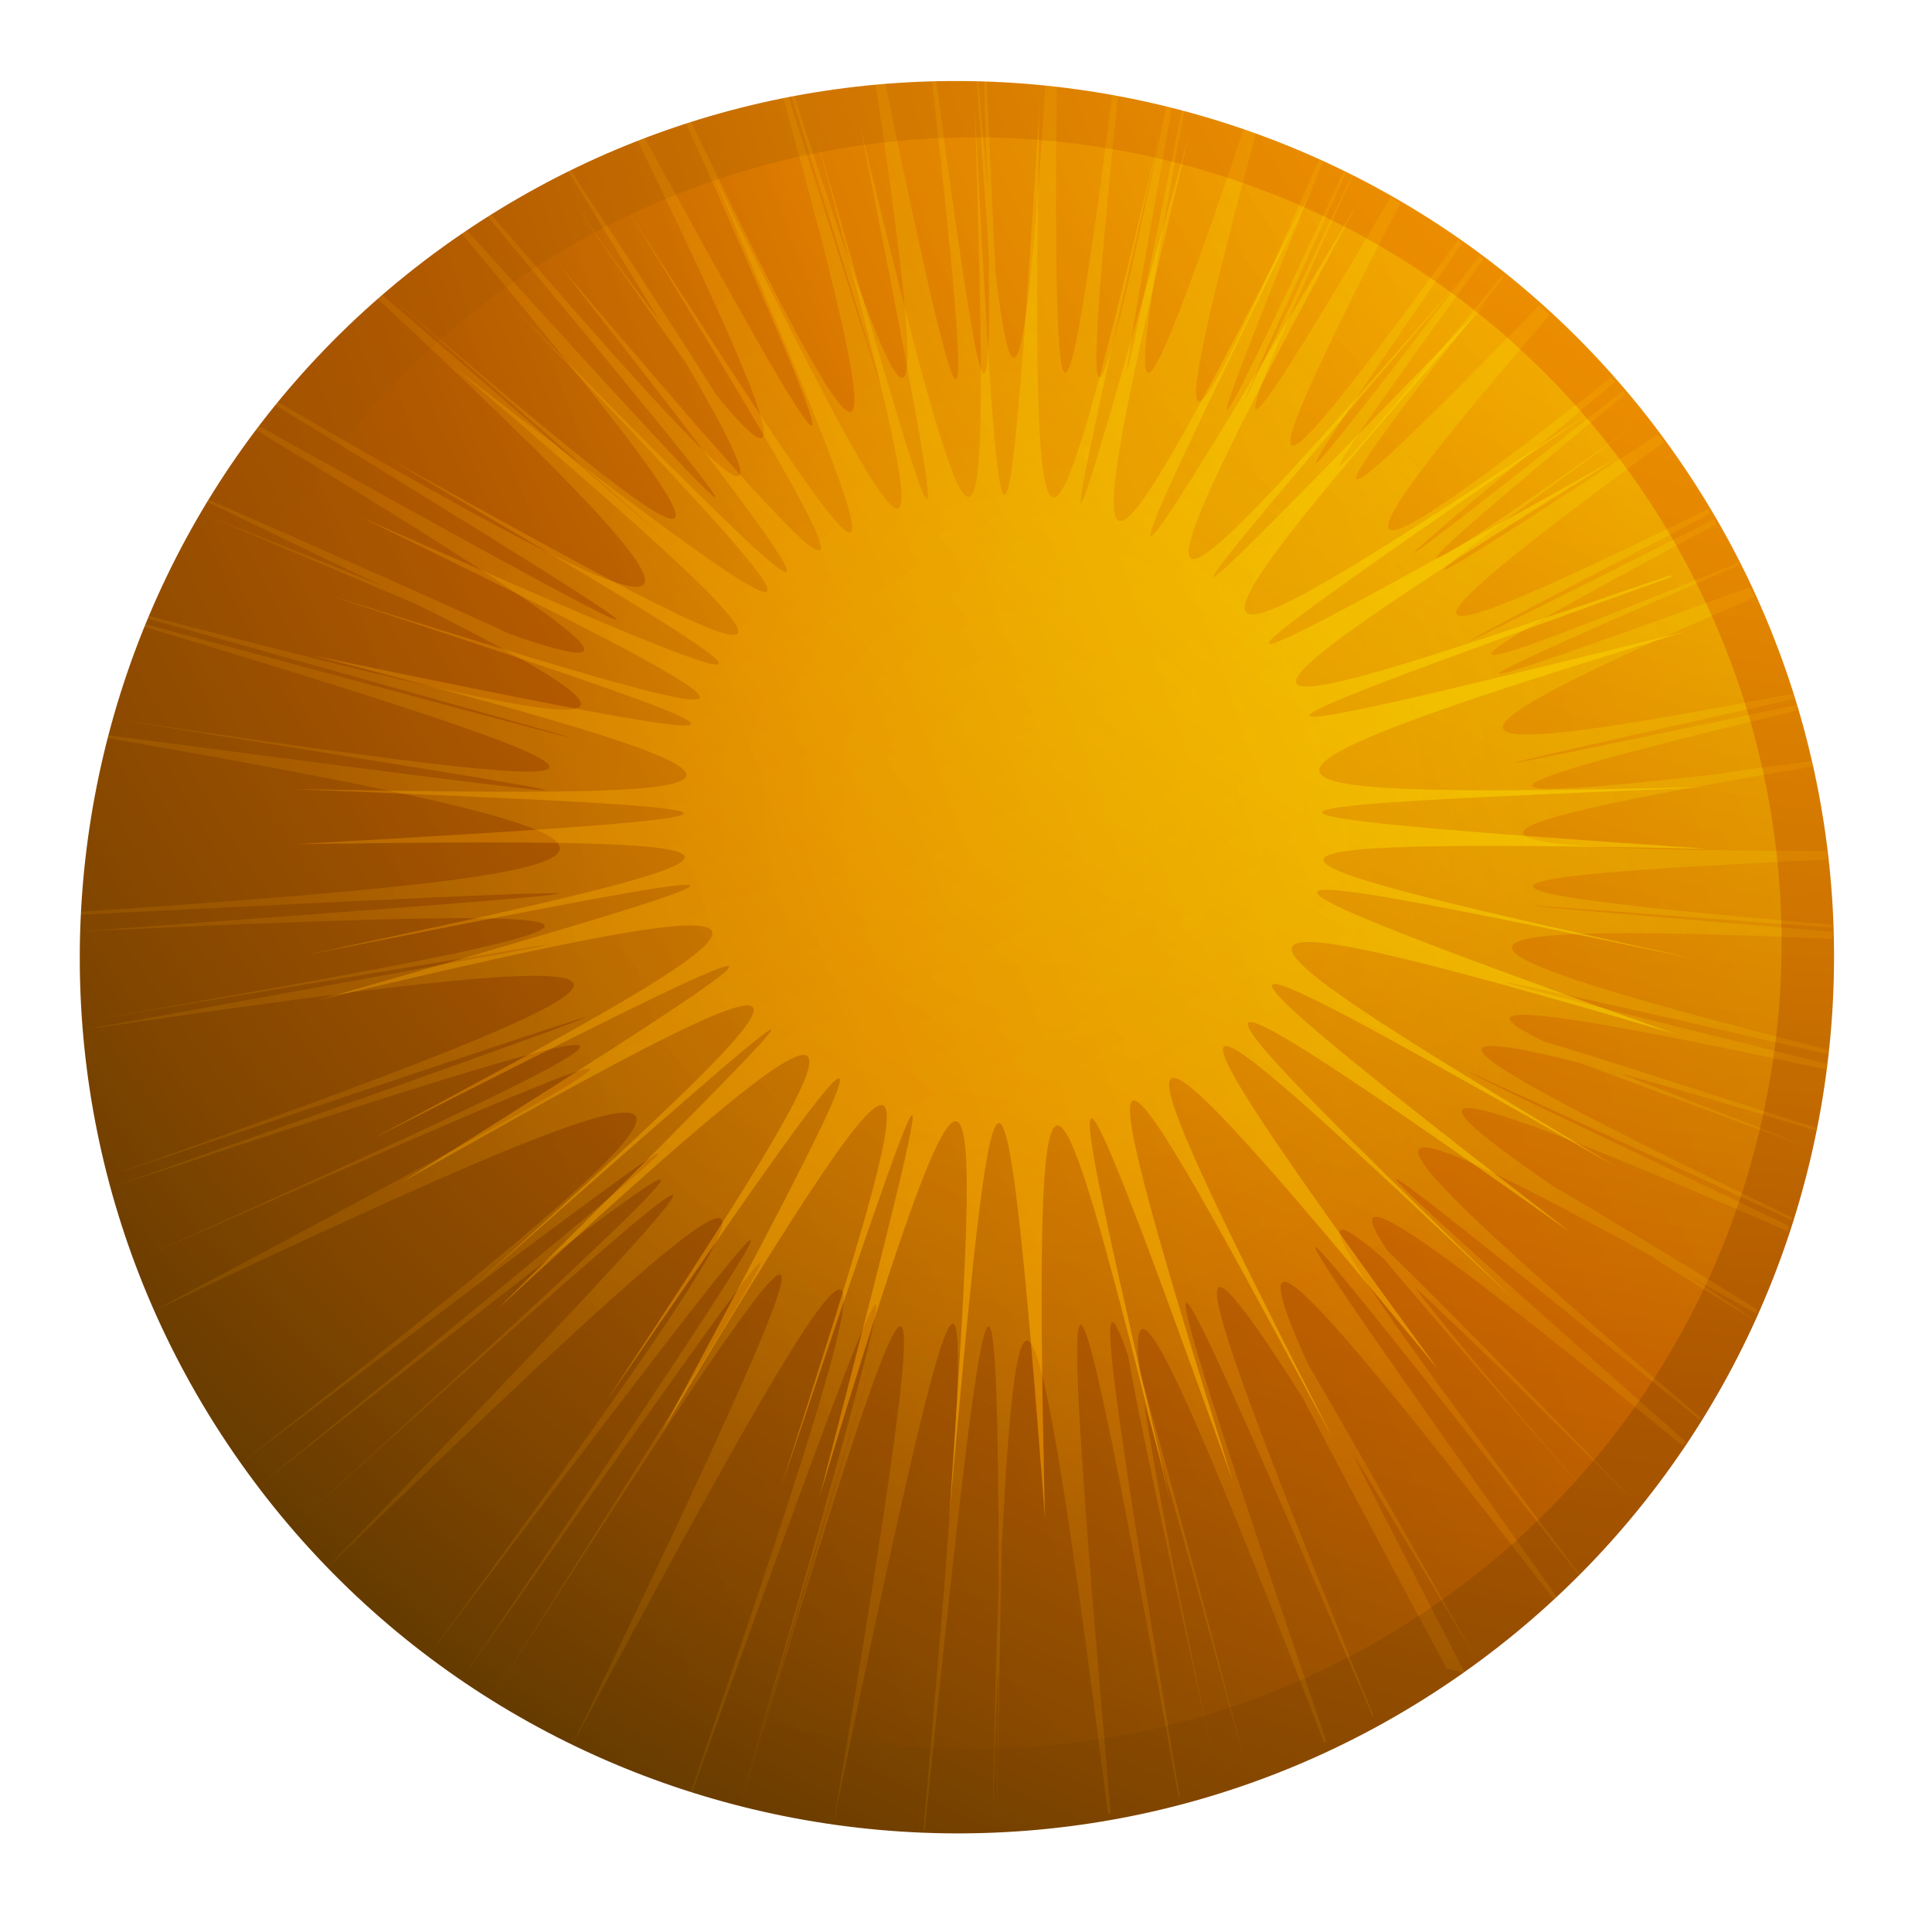
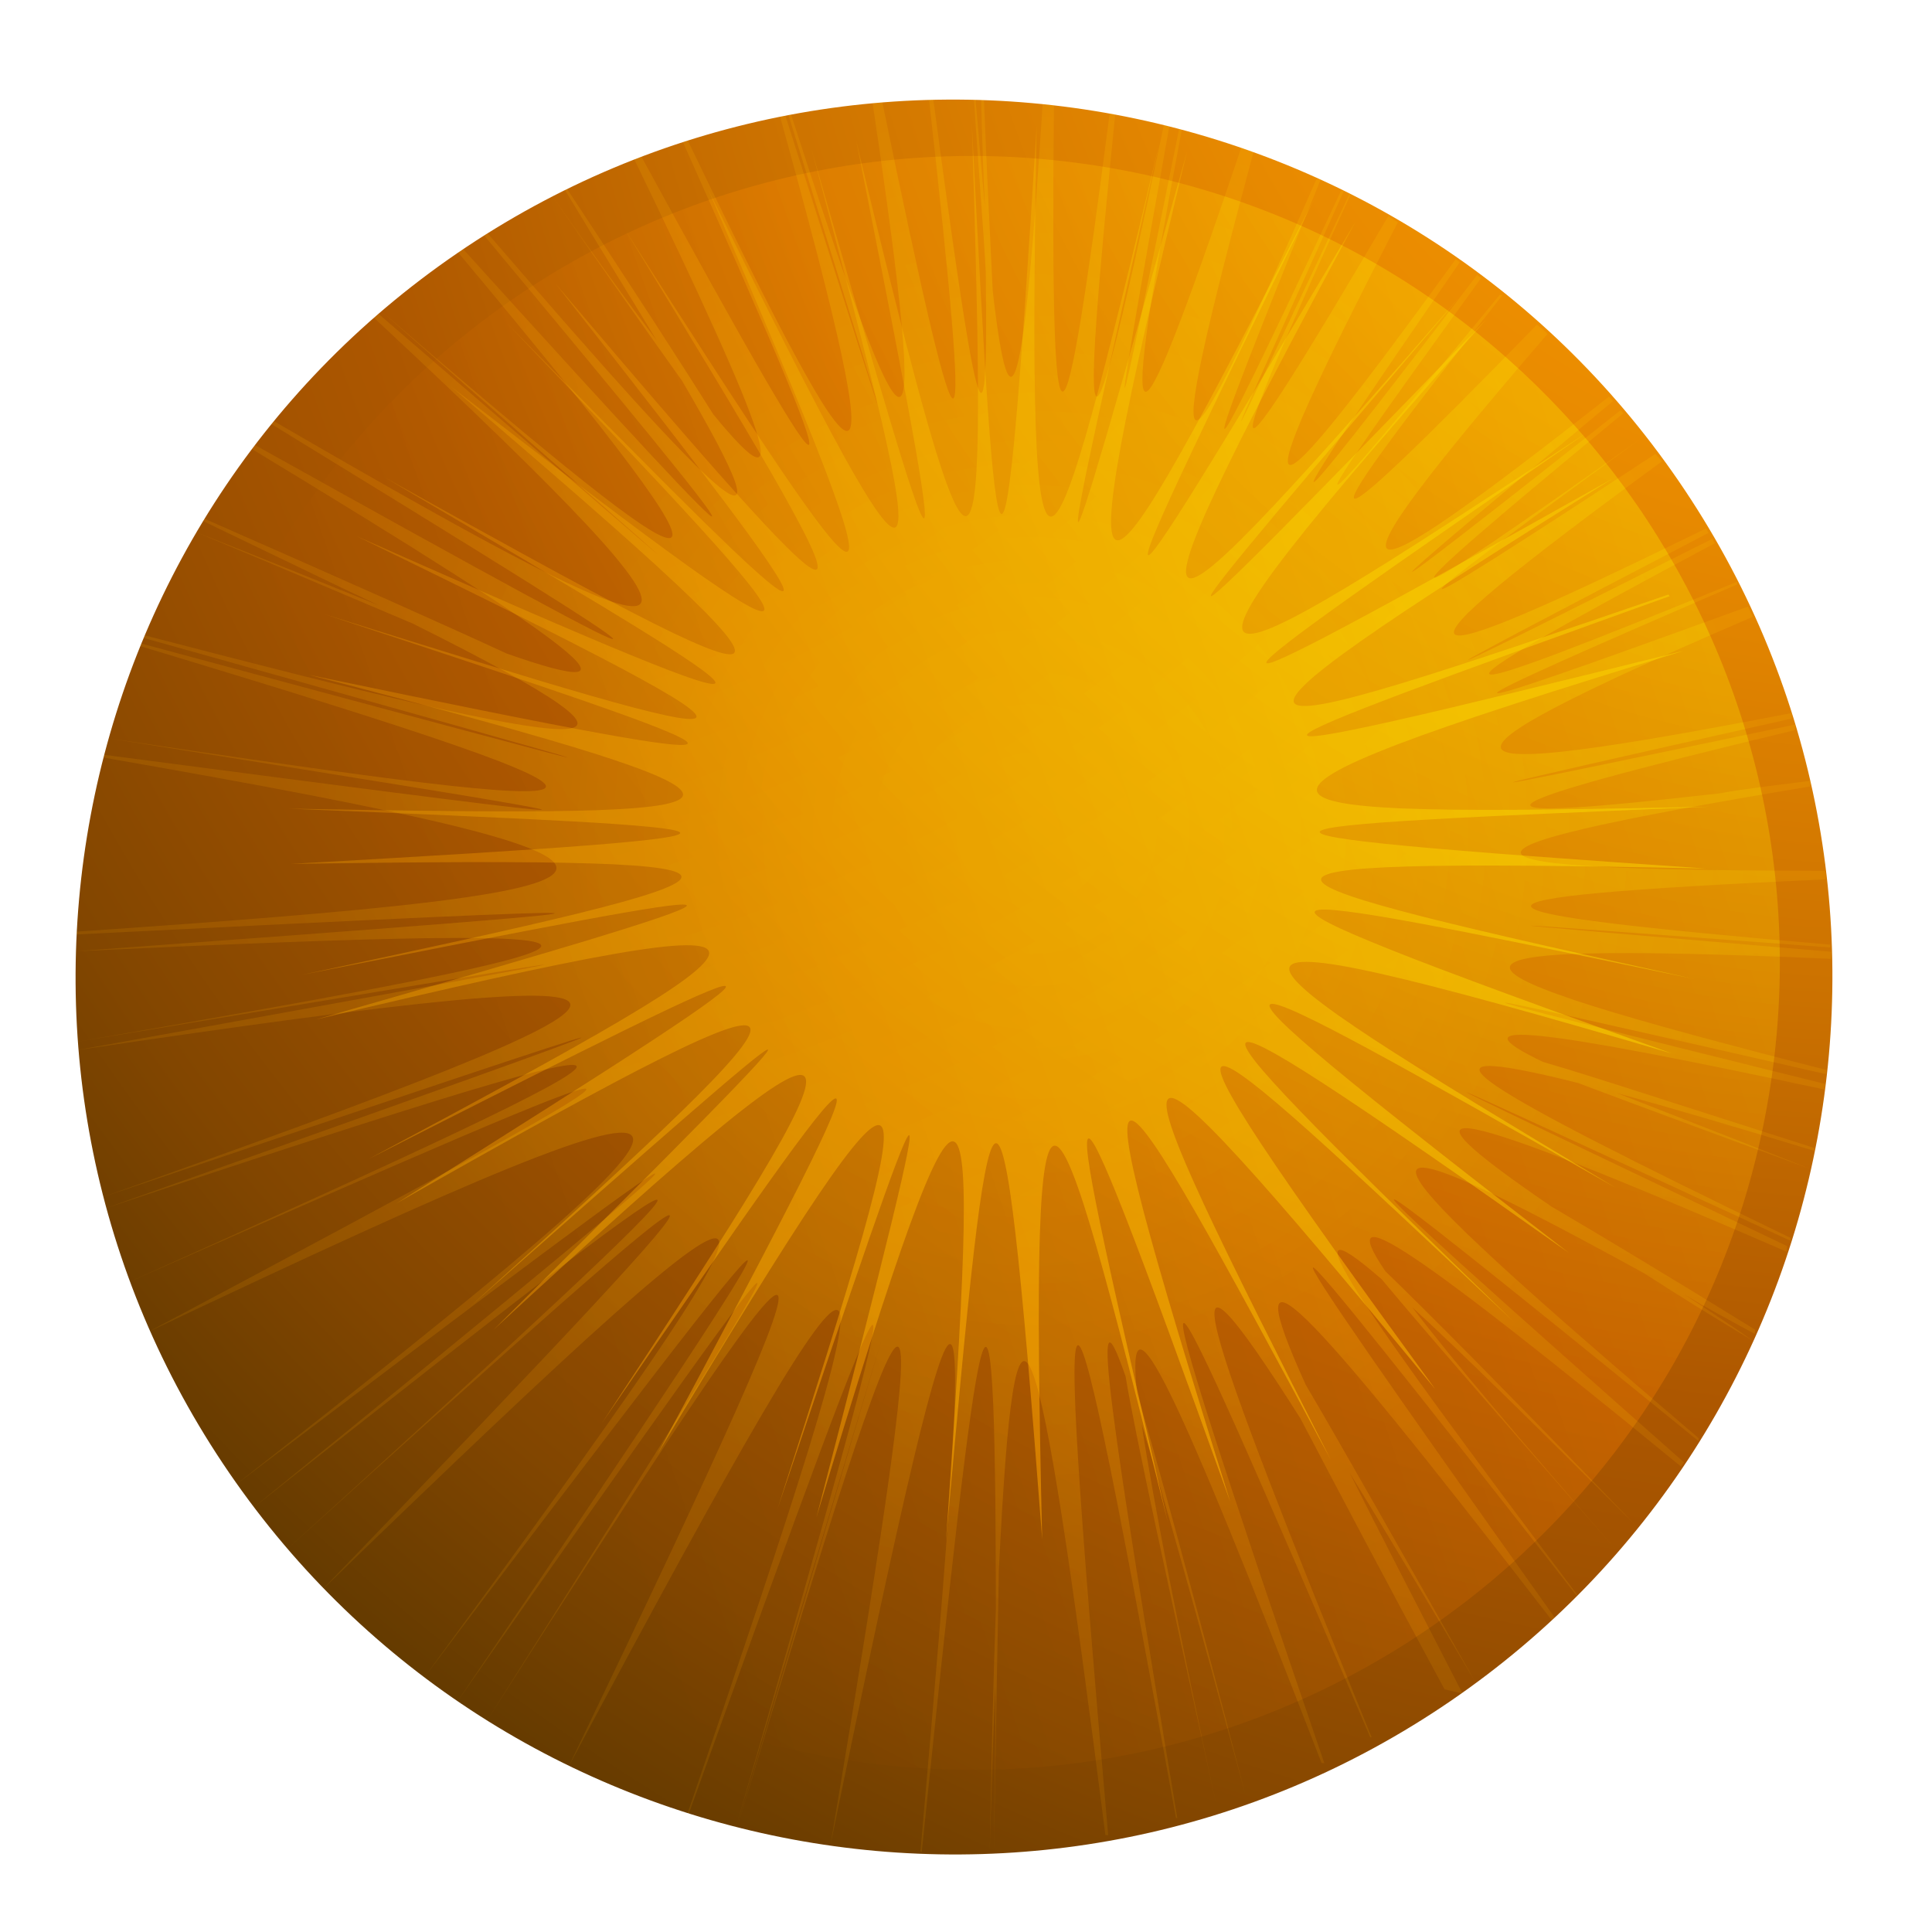
- <svg xmlns="http://www.w3.org/2000/svg" width="57" height="57" viewBox="0 0 57 57" fill="none">
-   <path style="mix-blend-mode:multiply" d="M42.863 49.569C31.079 57.63 14.955 54.625 6.883 42.852C-1.189 31.079 1.817 14.973 13.601 6.912C25.386 -1.149 41.509 1.856 49.581 13.629C57.653 25.402 54.647 41.508 42.863 49.569Z" fill="url(#paint0_radial_286_809)" />
-   <path style="mix-blend-mode:screen" d="M49.316 17.018C35.953 21.837 34.069 22.521 49.732 18.63C34.211 23.364 36.238 23.522 50.497 23.222C36.216 23.812 34.207 23.946 50.397 25.043C34.273 24.7 36.392 25.281 50.059 28.302C36.338 25.443 34.203 25.068 49.388 30.494C33.763 25.907 35.499 27.124 47.707 34.438C35.353 27.403 33.473 26.425 46.349 36.369C33.135 27.022 34.673 28.639 44.733 38.405C34.498 28.75 32.864 27.292 42.414 40.386C31.998 27.723 32.807 29.616 39.337 42.474C32.543 29.803 31.472 28.056 36.37 43.698C30.867 28.342 31.291 30.371 34.533 44.303C31.078 30.437 30.444 28.434 30.831 44.804C29.578 28.325 29.309 30.174 27.995 44.874C29.013 30.235 28.951 28.359 24.18 44.16C28.289 28.307 27.692 30.09 23.034 43.904C27.485 30.074 27.92 28.237 19.497 42.298C27.29 27.772 26.223 29.185 17.862 41.38C25.984 29.042 26.772 27.482 14.663 38.636C26.215 27.147 24.874 28.331 13.966 37.958C24.76 28.198 25.945 26.877 11.79 34.919C25.621 26.228 24.108 26.941 10.976 33.608C23.921 26.677 25.329 25.706 9.424 29.495C24.922 25.051 23.19 25.373 9.028 28.176C23.124 25.16 24.827 24.669 8.7 24.907C24.837 24.005 23.141 23.872 8.619 23.279C23.167 23.541 24.844 23.381 9.218 19.334C24.864 22.593 23.203 22.006 9.65 17.539C23.261 21.803 24.976 22.227 10.62 15.244C25.304 21.754 23.879 20.811 11.462 13.522C24.067 20.535 25.594 21.236 13.419 10.848C26.018 20.604 24.877 19.226 15.063 8.98C25.011 19.112 26.292 20.293 16.487 7.803C26.815 20.001 26.056 18.528 18.564 6.26C26.317 18.382 27.334 19.751 20.99 5.036C28.031 19.348 27.708 17.618 24.037 3.86C27.963 17.555 28.458 19.215 25.349 3.588C29.082 19.222 29.207 17.61 28.758 3.106C29.5 17.591 29.664 19.226 30.667 3.172C30.371 19.239 30.955 17.622 34.295 3.621C31.117 17.676 30.778 19.354 35.107 3.892C31.296 19.644 32.192 18.3 38.87 5.267C32.431 18.444 31.773 19.931 40.063 5.984C32.375 20.227 33.675 19.04 43.183 8.14C33.789 19.173 32.645 20.498 43.917 8.863C33.144 21.036 34.749 20.205 46.861 12.211C34.895 20.465 33.44 21.516 47.63 13.56C33.935 22.095 35.849 21.579 49.278 16.973L49.316 17.018Z" fill="url(#paint1_radial_286_809)" />
-   <path style="mix-blend-mode:screen" opacity="0.3" d="M43.212 49.346C41.875 46.747 40.754 44.581 39.89 42.85C40.888 44.467 42.139 46.56 43.611 49.045C41.269 44.912 39.624 41.998 38.594 40.255C36.464 35.556 38.39 37.536 45.837 47.181L45.926 47.105C35.912 33.019 36.758 33.916 46.56 46.448L46.602 46.451C40.115 37.837 37.833 34.541 40.835 37.145C41.9 38.434 44.268 41.155 47.746 45.127C44.958 41.915 42.898 39.509 41.728 37.963C43.166 39.281 45.369 41.449 48.342 44.425C44.492 40.424 42.059 37.989 40.937 36.903C39.332 34.533 41.899 36.313 49.645 42.656L49.738 42.538C37.823 32.004 38.733 32.615 50.162 41.906L50.168 41.823C40.139 33.265 38.651 31.528 48.55 36.957C49.501 37.572 50.573 38.237 51.766 38.954C51.056 38.442 50.382 38.015 49.749 37.591C50.385 37.973 51.104 38.362 51.823 38.751L51.833 38.627C49.291 37.056 47.303 35.862 45.831 34.998C40.812 31.572 42.575 31.917 52.761 36.33L52.774 36.164C39.732 29.949 40.616 30.351 52.87 36.005L52.876 35.923C43.651 31.46 41.062 29.97 46.614 31.359C48.151 31.936 50.416 32.779 53.451 33.889C51.11 32.958 49.211 32.227 47.757 31.656C49.265 32.065 51.177 32.63 53.576 33.358L53.583 33.275C49.602 32.008 46.965 31.137 45.581 30.738C42.893 29.447 45.327 29.72 53.883 31.552L53.896 31.387C40.87 28.167 41.773 28.32 53.919 31.098L53.929 30.974C41.93 27.917 41.033 27.14 54.059 27.699L54.075 27.493C41.794 26.451 42.746 26.525 54.044 27.366L54.05 27.283C42.803 26.322 41.836 25.914 53.909 25.359C53.915 25.277 53.922 25.194 53.887 25.108C42.483 25.091 41.564 24.604 53.457 22.622L53.47 22.456C52.461 22.585 51.579 22.683 50.777 22.828C42.965 23.715 43.077 23.35 53.003 20.965L53.016 20.799C41.591 23.192 42.314 22.999 52.905 20.624L52.918 20.459C42.184 22.532 41.213 22.165 51.766 17.625C51.731 17.539 51.658 17.409 51.623 17.323C41.469 21.02 42.167 20.618 51.299 16.674L51.305 16.591C42.103 20.363 41.263 20.464 50.644 15.458L50.571 15.328C40.693 20.295 41.305 19.927 50.46 15.153L50.387 15.023C41.168 19.542 40.3 19.474 49.084 13.05C49.049 12.964 48.97 12.916 48.893 12.827C40.294 18.476 40.836 17.936 48.515 12.34C40.804 17.809 40.072 18.126 47.946 11.631L47.87 11.541C39.486 18.163 39.938 17.7 47.641 11.274L47.527 11.14C39.589 17.381 38.666 17.475 45.714 9.294C45.638 9.205 45.52 9.113 45.403 9.021C38.253 16.362 38.521 15.593 44.388 8.151L44.306 8.145C38.327 15.412 37.744 15.948 43.762 7.645L43.644 7.553C37.152 16.068 37.452 15.427 43.132 7.18L43.015 7.088C37.137 15.194 36.405 15.511 41.31 5.998C41.23 5.951 41.109 5.9 41.033 5.811C35.849 14.636 35.951 13.854 39.917 5.183L39.875 5.18C35.834 13.762 35.489 14.442 39.716 5.084L39.633 5.078C35.085 14.826 35.222 14.13 39.035 4.74L38.911 4.73C34.809 14.098 34.187 14.59 37.06 3.92C36.936 3.911 36.818 3.818 36.694 3.809C33.281 13.937 33.104 13.008 34.947 3.257L34.864 3.25C32.894 13.033 32.664 13.847 34.581 3.145L34.416 3.132C32.09 14.26 31.903 13.455 32.987 2.771L32.822 2.758C31.448 13.419 31.059 14.138 31.177 2.505L30.846 2.479C30.295 11.126 29.89 12.591 29.372 8.019C29.31 6.683 29.207 4.804 29.111 2.302L29.028 2.296C29.059 3.504 29.096 4.629 29.146 5.589C29.055 4.626 28.973 3.539 28.86 2.324L28.818 2.321C28.947 4.41 29.101 6.168 29.166 7.462C29.258 13.748 28.847 11.553 27.612 2.31L27.488 2.3C28.762 13.709 28.611 14.57 26.107 2.4L25.817 2.378C27.622 14.451 26.9 13.563 23.414 2.772L23.331 2.766C26.722 13.716 27.02 14.695 23.245 2.8L23.079 2.788C26.621 15.537 25.766 14.764 20.357 3.531L20.192 3.518C25.329 15.021 25.507 15.949 18.988 4.007C18.906 4 18.816 4.076 18.775 4.073C22.862 12.5 23.57 14.634 21.138 11.658C20.287 10.303 18.876 8.114 16.791 4.958L16.709 4.951C17.814 6.784 18.739 8.27 19.476 9.491C18.608 8.343 17.556 6.888 16.358 5.173C17.966 7.503 19.279 9.351 20.216 10.672C23.67 16.554 21.578 14.562 14.441 6.271L14.352 6.347C23.182 16.932 23.738 17.807 13.737 6.757L13.603 6.871C23.006 18.124 21.68 17.522 11.345 8.607C21.705 17.732 22.722 18.559 11.256 8.683L11.122 8.798C22.801 19.688 21.318 19.489 8.178 11.852L8.089 11.929C21.158 19.934 22.103 20.631 7.623 12.558L7.531 12.675C17.308 18.594 19.468 20.259 15.052 18.709C13.325 17.909 10.388 16.599 6.122 14.727L6.116 14.81C8.082 15.753 9.806 16.595 11.291 17.293C9.758 16.674 7.983 15.954 5.883 15.124C8.463 16.199 10.598 17.114 12.29 17.828C20.984 22.166 17.776 21.666 4.355 18.165L4.349 18.248C20.398 22.744 21.661 23.092 4.253 18.407L4.247 18.489C21.205 23.596 19.455 23.626 3.286 21.2C19.566 23.801 21.17 24.051 3.165 21.689L3.158 21.772C21.885 25.022 20.293 25.687 2.341 26.905L2.335 26.988C20.471 26.075 21.887 26.061 2.296 27.484C21.514 26.573 19.763 27.143 2.379 30.151C19.881 27.235 21.612 26.913 2.36 30.399C22.363 27.429 20.955 28.4 3.103 34.74C21.229 28.629 22.68 28.16 3.16 35.077C22.476 28.643 20.817 29.637 3.864 37.252C20.935 29.729 22.654 29.032 4.458 38.712C23.65 29.608 22.582 31.022 7.019 43.236C22.811 31.289 24.13 30.394 7.505 43.94C24.008 30.884 22.651 32.274 8.49 45.181C22.686 32.36 24.195 31.148 9.565 46.346C25.055 31.339 24.353 32.865 12.566 48.95C24.636 32.97 25.691 31.722 13.552 49.651C25.735 32.224 24.775 33.854 14.424 50.218C24.851 33.943 26.053 32.415 16.86 51.53C27.001 32.531 26.79 34.177 20.376 52.886L20.417 52.889C27.066 34.365 27.723 32.878 21.801 53.288C27.771 33.339 27.215 35.125 21.843 53.291C27.291 35.214 28.012 33.441 24.592 53.797C28.811 33.337 28.94 34.886 27.24 54.004L27.281 54.007C28.982 37.55 29.457 34.136 29.462 46.859C29.39 48.849 29.331 51.215 29.283 53.955C29.336 52.213 29.376 50.636 29.447 49.187C29.462 50.601 29.419 52.219 29.407 53.965C29.462 50.601 29.509 47.861 29.553 45.702C30.034 35.803 30.653 37.473 32.689 53.514L32.772 53.521C31.032 33.677 31.509 35.045 34.768 53.011L34.809 53.014C32.88 41.472 32.166 36.759 33.286 40.006C33.539 41.565 34.489 45.921 35.962 52.647C34.831 47.403 34.087 43.603 33.758 41.415C34.421 43.588 35.43 47.2 36.818 52.34C35.221 46.145 34.149 42.278 33.623 40.49C33.263 37.094 34.797 40.374 39.057 51.392L39.139 51.398C33.073 33.67 33.733 34.803 40.49 50.631L40.531 50.634C35.468 38.181 34.246 34.635 38.434 41.24C39.412 43.104 40.826 45.792 42.681 49.222L43.212 49.346Z" fill="url(#paint2_radial_286_809)" />
-   <path style="mix-blend-mode:color-dodge" opacity="0.3" d="M33.023 4.437C45.952 6.777 54.517 19.17 52.177 32.085C49.837 44.999 37.431 53.552 24.502 51.212C11.573 48.873 3.009 36.479 5.349 23.565C7.689 10.65 20.095 2.097 33.023 4.437Z" fill="url(#paint3_linear_286_809)" />
+ <svg xmlns="http://www.w3.org/2000/svg" width="42" height="42" viewBox="0 0 42 42" fill="none">
+   <path style="mix-blend-mode:multiply" d="M31.535 36.978C22.84 42.926 10.942 40.709 4.985 32.022C-0.971 23.334 1.247 11.45 9.943 5.502C18.639 -0.447 30.537 1.771 36.493 10.458C42.449 19.145 40.231 31.03 31.535 36.978Z" fill="url(#paint0_radial_430_320)" />
+   <path style="mix-blend-mode:screen" d="M36.297 12.959C26.436 16.515 25.046 17.02 36.604 14.148C25.151 17.642 26.647 17.758 37.168 17.537C26.63 17.972 25.148 18.071 37.094 18.881C25.197 18.627 26.76 19.056 36.845 21.285C26.72 19.175 25.145 18.899 36.35 22.903C24.82 19.518 26.101 20.416 35.109 25.813C25.993 20.622 24.606 19.9 34.108 27.238C24.356 20.341 25.492 21.534 32.915 28.741C25.363 21.616 24.157 20.54 31.204 30.203C23.517 20.858 24.115 22.255 28.934 31.743C23.92 22.393 23.13 21.104 26.744 32.646C22.683 21.315 22.996 22.812 25.388 33.093C22.839 22.861 22.371 21.383 22.656 33.462C21.732 21.302 21.533 22.667 20.564 33.514C21.315 22.711 21.269 21.327 17.748 32.987C20.781 21.289 20.34 22.605 16.903 32.799C20.188 22.593 20.509 21.237 14.293 31.613C20.044 20.894 19.256 21.937 13.086 30.936C19.08 21.831 19.661 20.68 10.726 28.911C19.25 20.433 18.261 21.307 10.212 28.41C18.176 21.209 19.051 20.234 8.606 26.168C18.812 19.755 17.696 20.281 8.005 25.201C17.558 20.086 18.596 19.37 6.86 22.166C18.296 18.886 17.018 19.124 6.567 21.192C16.969 18.967 18.226 18.605 6.326 18.78C18.234 18.114 16.982 18.017 6.266 17.579C17.001 17.773 18.239 17.654 6.708 14.668C18.253 17.073 17.028 16.64 7.027 13.343C17.07 16.489 18.336 16.803 7.742 11.65C18.578 16.454 17.527 15.758 8.364 10.379C17.666 15.554 18.792 16.072 9.808 8.406C19.105 15.605 18.263 14.588 11.021 7.028C18.362 14.504 19.308 15.375 12.072 6.159C19.693 15.16 19.133 14.073 13.604 5.02C19.325 13.966 20.076 14.975 15.395 4.117C20.59 14.678 20.352 13.401 17.643 3.249C20.54 13.355 20.905 14.58 18.611 3.049C21.366 14.585 21.459 13.396 21.127 2.693C21.674 13.382 21.795 14.588 22.536 2.741C22.317 14.598 22.748 13.404 25.213 3.073C22.867 13.444 22.617 14.683 25.811 3.273C23 14.897 23.661 13.905 28.589 4.288C23.837 14.011 23.352 15.108 29.469 4.817C23.796 15.327 24.755 14.451 31.771 6.408C24.839 14.549 23.995 15.527 32.313 6.941C24.363 15.924 25.548 15.31 34.485 9.412C25.655 15.503 24.581 16.278 35.053 10.407C24.947 16.705 26.359 16.325 36.269 12.926L36.297 12.959Z" fill="url(#paint1_radial_430_320)" />
+   <path style="mix-blend-mode:screen" opacity="0.3" d="M31.795 36.816C30.808 34.898 29.981 33.3 29.343 32.023C30.079 33.215 31.003 34.76 32.089 36.594C30.361 33.544 29.146 31.393 28.387 30.107C26.814 26.64 28.236 28.101 33.732 35.219L33.797 35.163C26.408 24.767 27.032 25.43 34.265 34.677L34.296 34.68C29.509 28.323 27.825 25.89 30.04 27.812C30.826 28.763 32.574 30.771 35.14 33.703C33.083 31.333 31.563 29.557 30.699 28.416C31.76 29.389 33.386 30.988 35.58 33.185C32.739 30.232 30.944 28.435 30.115 27.634C28.931 25.885 30.825 27.199 36.541 31.879L36.61 31.792C27.817 24.018 28.489 24.47 36.923 31.326L36.927 31.265C29.526 24.95 28.428 23.667 35.733 27.674C36.435 28.128 37.226 28.619 38.106 29.148C37.583 28.77 37.085 28.455 36.618 28.142C37.087 28.424 37.618 28.711 38.148 28.998L38.156 28.907C36.28 27.747 34.813 26.866 33.727 26.229C30.023 23.7 31.324 23.955 38.841 27.211L38.85 27.089C29.226 22.502 29.878 22.799 38.921 26.972L38.926 26.911C32.118 23.618 30.207 22.518 34.305 23.543C35.438 23.969 37.11 24.591 39.35 25.41C37.622 24.723 36.22 24.184 35.148 23.762C36.26 24.064 37.672 24.481 39.442 25.018L39.447 24.957C36.509 24.022 34.563 23.379 33.542 23.085C31.558 22.132 33.355 22.334 39.669 23.686L39.678 23.564C30.066 21.187 30.732 21.301 39.695 23.351L39.702 23.259C30.848 21.003 30.186 20.43 39.798 20.843L39.81 20.691C30.748 19.921 31.45 19.976 39.787 20.597L39.791 20.536C31.492 19.826 30.779 19.525 39.687 19.116C39.692 19.055 39.697 18.994 39.671 18.931C31.256 18.918 30.578 18.558 39.353 17.096L39.363 16.974C38.618 17.069 37.968 17.141 37.376 17.248C31.612 17.902 31.694 17.633 39.019 15.873L39.028 15.751C30.598 17.516 31.131 17.374 38.946 15.622L38.956 15.5C31.035 17.029 30.319 16.758 38.105 13.409C38.08 13.345 38.026 13.249 38 13.186C30.508 15.914 31.022 15.617 37.761 12.707L37.766 12.646C30.975 15.429 30.355 15.503 37.278 11.81L37.224 11.714C29.935 15.378 30.386 15.107 37.142 11.585L37.088 11.488C30.285 14.823 29.644 14.773 36.126 10.033C36.101 9.969 36.042 9.934 35.986 9.868C29.64 14.036 30.04 13.638 35.706 9.509C30.017 13.544 29.476 13.778 35.287 8.985L35.23 8.919C29.044 13.805 29.378 13.463 35.062 8.722L34.977 8.623C29.12 13.228 28.439 13.298 33.64 7.261C33.583 7.195 33.497 7.127 33.41 7.059C28.134 12.476 28.332 11.909 32.661 6.418L32.6 6.413C28.189 11.775 27.759 12.171 32.199 6.044L32.112 5.976C27.322 12.259 27.543 11.786 31.734 5.701L31.647 5.633C27.311 11.614 26.77 11.848 30.389 4.829C30.331 4.794 30.241 4.756 30.185 4.69C26.36 11.203 26.436 10.626 29.361 4.227L29.331 4.225C26.349 10.557 26.095 11.059 29.213 4.154L29.152 4.149C25.796 11.343 25.898 10.829 28.711 3.9L28.619 3.893C25.592 10.805 25.134 11.168 27.253 3.295C27.162 3.288 27.075 3.22 26.983 3.213C24.465 10.686 24.334 10.001 25.694 2.805L25.633 2.801C24.179 10.02 24.01 10.62 25.424 2.723L25.302 2.713C23.587 10.925 23.449 10.331 24.248 2.447L24.126 2.437C23.113 10.305 22.826 10.834 22.912 2.25L22.668 2.231C22.262 8.612 21.963 9.693 21.581 6.319C21.535 5.334 21.459 3.947 21.388 2.101L21.327 2.096C21.349 2.987 21.377 3.818 21.413 4.527C21.346 3.816 21.286 3.013 21.202 2.117L21.172 2.115C21.267 3.656 21.38 4.953 21.429 5.908C21.497 10.546 21.193 8.927 20.282 2.106L20.19 2.099C21.131 10.518 21.019 11.153 19.171 2.173L18.957 2.156C20.289 11.066 19.757 10.411 17.183 2.447L17.122 2.442C19.625 10.523 19.845 11.246 17.059 2.468L16.937 2.459C19.551 11.867 18.92 11.296 14.928 3.007L14.806 2.998C18.598 11.486 18.729 12.171 13.918 3.358C13.857 3.353 13.791 3.41 13.761 3.407C16.777 9.626 17.299 11.2 15.505 9.005C14.876 8.004 13.835 6.389 12.297 4.06L12.236 4.055C13.052 5.407 13.734 6.504 14.278 7.405C13.638 6.558 12.861 5.485 11.977 4.219C13.164 5.938 14.133 7.302 14.825 8.276C17.373 12.617 15.829 11.147 10.563 5.029L10.497 5.085C17.013 12.896 17.424 13.542 10.043 5.387L9.945 5.471C16.883 13.776 15.905 13.331 8.278 6.753C15.923 13.486 16.674 14.097 8.212 6.809L8.114 6.893C16.732 14.93 15.638 14.783 5.941 9.147L5.876 9.204C15.52 15.111 16.217 15.626 5.532 9.668L5.464 9.754C12.679 14.122 14.273 15.351 11.014 14.207C9.739 13.617 7.573 12.65 4.425 11.268L4.42 11.329C5.87 12.026 7.143 12.647 8.239 13.162C7.107 12.705 5.798 12.174 4.248 11.562C6.152 12.355 7.727 13.03 8.976 13.557C15.392 16.758 13.024 16.389 3.121 13.805L3.116 13.866C14.959 17.184 15.891 17.441 3.046 13.983L3.041 14.044C15.555 17.814 14.263 17.836 2.332 16.045C14.345 17.965 15.529 18.149 2.242 16.406L2.238 16.467C16.056 18.866 14.882 19.357 1.635 20.255L1.63 20.316C15.013 19.643 16.058 19.633 1.602 20.682C15.783 20.01 14.491 20.431 1.663 22.65C14.578 20.499 15.855 20.261 1.649 22.833C16.409 20.642 15.37 21.359 2.197 26.036C15.572 21.528 16.643 21.182 2.24 26.285C16.493 21.538 15.269 22.271 2.759 27.89C15.355 22.339 16.624 21.825 3.197 28.968C17.359 22.25 16.571 23.293 5.087 32.306C16.74 23.491 17.713 22.83 5.446 32.825C17.623 23.191 16.622 24.218 6.173 33.741C16.648 24.281 17.762 23.386 6.966 34.6C18.396 23.528 17.878 24.653 9.181 36.522C18.087 24.731 18.865 23.81 9.909 37.039C18.898 24.181 18.189 25.383 10.552 37.458C18.246 25.449 19.132 24.322 12.35 38.427C19.832 24.407 19.676 25.622 14.944 39.427L14.974 39.429C19.88 25.761 20.365 24.663 15.996 39.724C20.4 25.004 19.99 26.322 16.026 39.726C20.046 26.387 20.578 25.079 18.055 40.1C21.168 25.002 21.263 26.145 20.009 40.252L20.039 40.255C21.294 28.111 21.644 25.592 21.649 34.98C21.596 36.449 21.552 38.194 21.517 40.217C21.555 38.931 21.585 37.767 21.638 36.698C21.648 37.742 21.617 38.936 21.608 40.224C21.648 37.742 21.683 35.719 21.715 34.127C22.07 26.822 22.527 28.054 24.03 39.891L24.091 39.896C22.807 25.253 23.158 26.262 25.564 39.52L25.594 39.523C24.17 31.005 23.643 27.527 24.47 29.924C24.656 31.073 25.358 34.288 26.445 39.252C25.61 35.382 25.061 32.578 24.819 30.963C25.308 32.566 26.052 35.232 27.077 39.025C25.898 34.453 25.107 31.6 24.718 30.281C24.453 27.775 25.585 30.195 28.729 38.325L28.79 38.33C24.312 25.248 24.8 26.084 29.786 37.764L29.817 37.766C26.08 28.577 25.178 25.96 28.269 30.834C28.991 32.21 30.034 34.194 31.403 36.724L31.795 36.816Z" fill="url(#paint2_radial_430_320)" />
+   <path style="mix-blend-mode:color-dodge" opacity="0.3" d="M24.275 3.675C33.815 5.402 40.135 14.547 38.408 24.077C36.682 33.606 27.527 39.918 17.987 38.191C8.447 36.465 2.127 27.319 3.854 17.79C5.58 8.26 14.735 1.949 24.275 3.675Z" fill="url(#paint3_linear_430_320)" />
  <defs>
-     <radialGradient id="paint0_radial_286_809" cx="0" cy="0" r="1" gradientUnits="userSpaceOnUse" gradientTransform="translate(56.8421 -5.70363) rotate(55.5223) scale(87.8747 87.8952)">
+     <radialGradient id="paint0_radial_430_320" cx="0" cy="0" r="1" gradientUnits="userSpaceOnUse" gradientTransform="translate(41.8509 -3.80792) rotate(55.5223) scale(64.844 64.8591)">
      <stop stop-color="#FF9D00" />
      <stop offset="0.1" stop-color="#F99800" />
      <stop offset="0.24" stop-color="#E88A00" />
      <stop offset="0.39" stop-color="#CD7300" />
      <stop offset="0.54" stop-color="#AD5700" />
      <stop offset="0.6" stop-color="#A15200" />
      <stop offset="0.72" stop-color="#824600" />
      <stop offset="0.86" stop-color="#513300" />
      <stop offset="1" stop-color="#1E1F00" />
    </radialGradient>
-     <radialGradient id="paint1_radial_286_809" cx="0" cy="0" r="1" gradientUnits="userSpaceOnUse" gradientTransform="translate(8.52008 -13.9508) rotate(-15.2765) scale(71.0351 70.9744)">
+     <radialGradient id="paint1_radial_430_320" cx="0" cy="0" r="1" gradientUnits="userSpaceOnUse" gradientTransform="translate(6.19297 -9.89359) rotate(-15.2765) scale(52.4178 52.373)">
      <stop />
      <stop offset="0.04" stop-color="#060300" />
      <stop offset="0.5" stop-color="#4B2500" />
      <stop offset="0.83" stop-color="#763B00" />
      <stop offset="1" stop-color="#874400" />
    </radialGradient>
-     <radialGradient id="paint2_radial_286_809" cx="0" cy="0" r="1" gradientUnits="userSpaceOnUse" gradientTransform="translate(30.512 23.8868) rotate(59.1634) scale(39.9743 39.989)">
+     <radialGradient id="paint2_radial_430_320" cx="0" cy="0" r="1" gradientUnits="userSpaceOnUse" gradientTransform="translate(22.4223 18.0285) rotate(59.1626) scale(29.4991 29.507)">
      <stop stop-color="#FFA600" />
      <stop offset="0.08" stop-color="#F9A100" />
      <stop offset="0.19" stop-color="#E89300" />
      <stop offset="0.31" stop-color="#CD7D00" />
      <stop offset="0.44" stop-color="#A85F00" />
      <stop offset="0.54" stop-color="#874400" />
      <stop offset="0.64" stop-color="#763E00" />
      <stop offset="0.82" stop-color="#4B2F00" />
      <stop offset="1" stop-color="#1E1F00" />
    </radialGradient>
-     <linearGradient id="paint3_linear_286_809" x1="13.396" y1="33.128" x2="99.047" y2="3.403" gradientUnits="userSpaceOnUse">
+     <linearGradient id="paint3_linear_430_320" x1="9.792" y1="24.846" x2="72.995" y2="2.912" gradientUnits="userSpaceOnUse">
      <stop />
      <stop offset="1" stop-color="white" />
    </linearGradient>
  </defs>
</svg>
